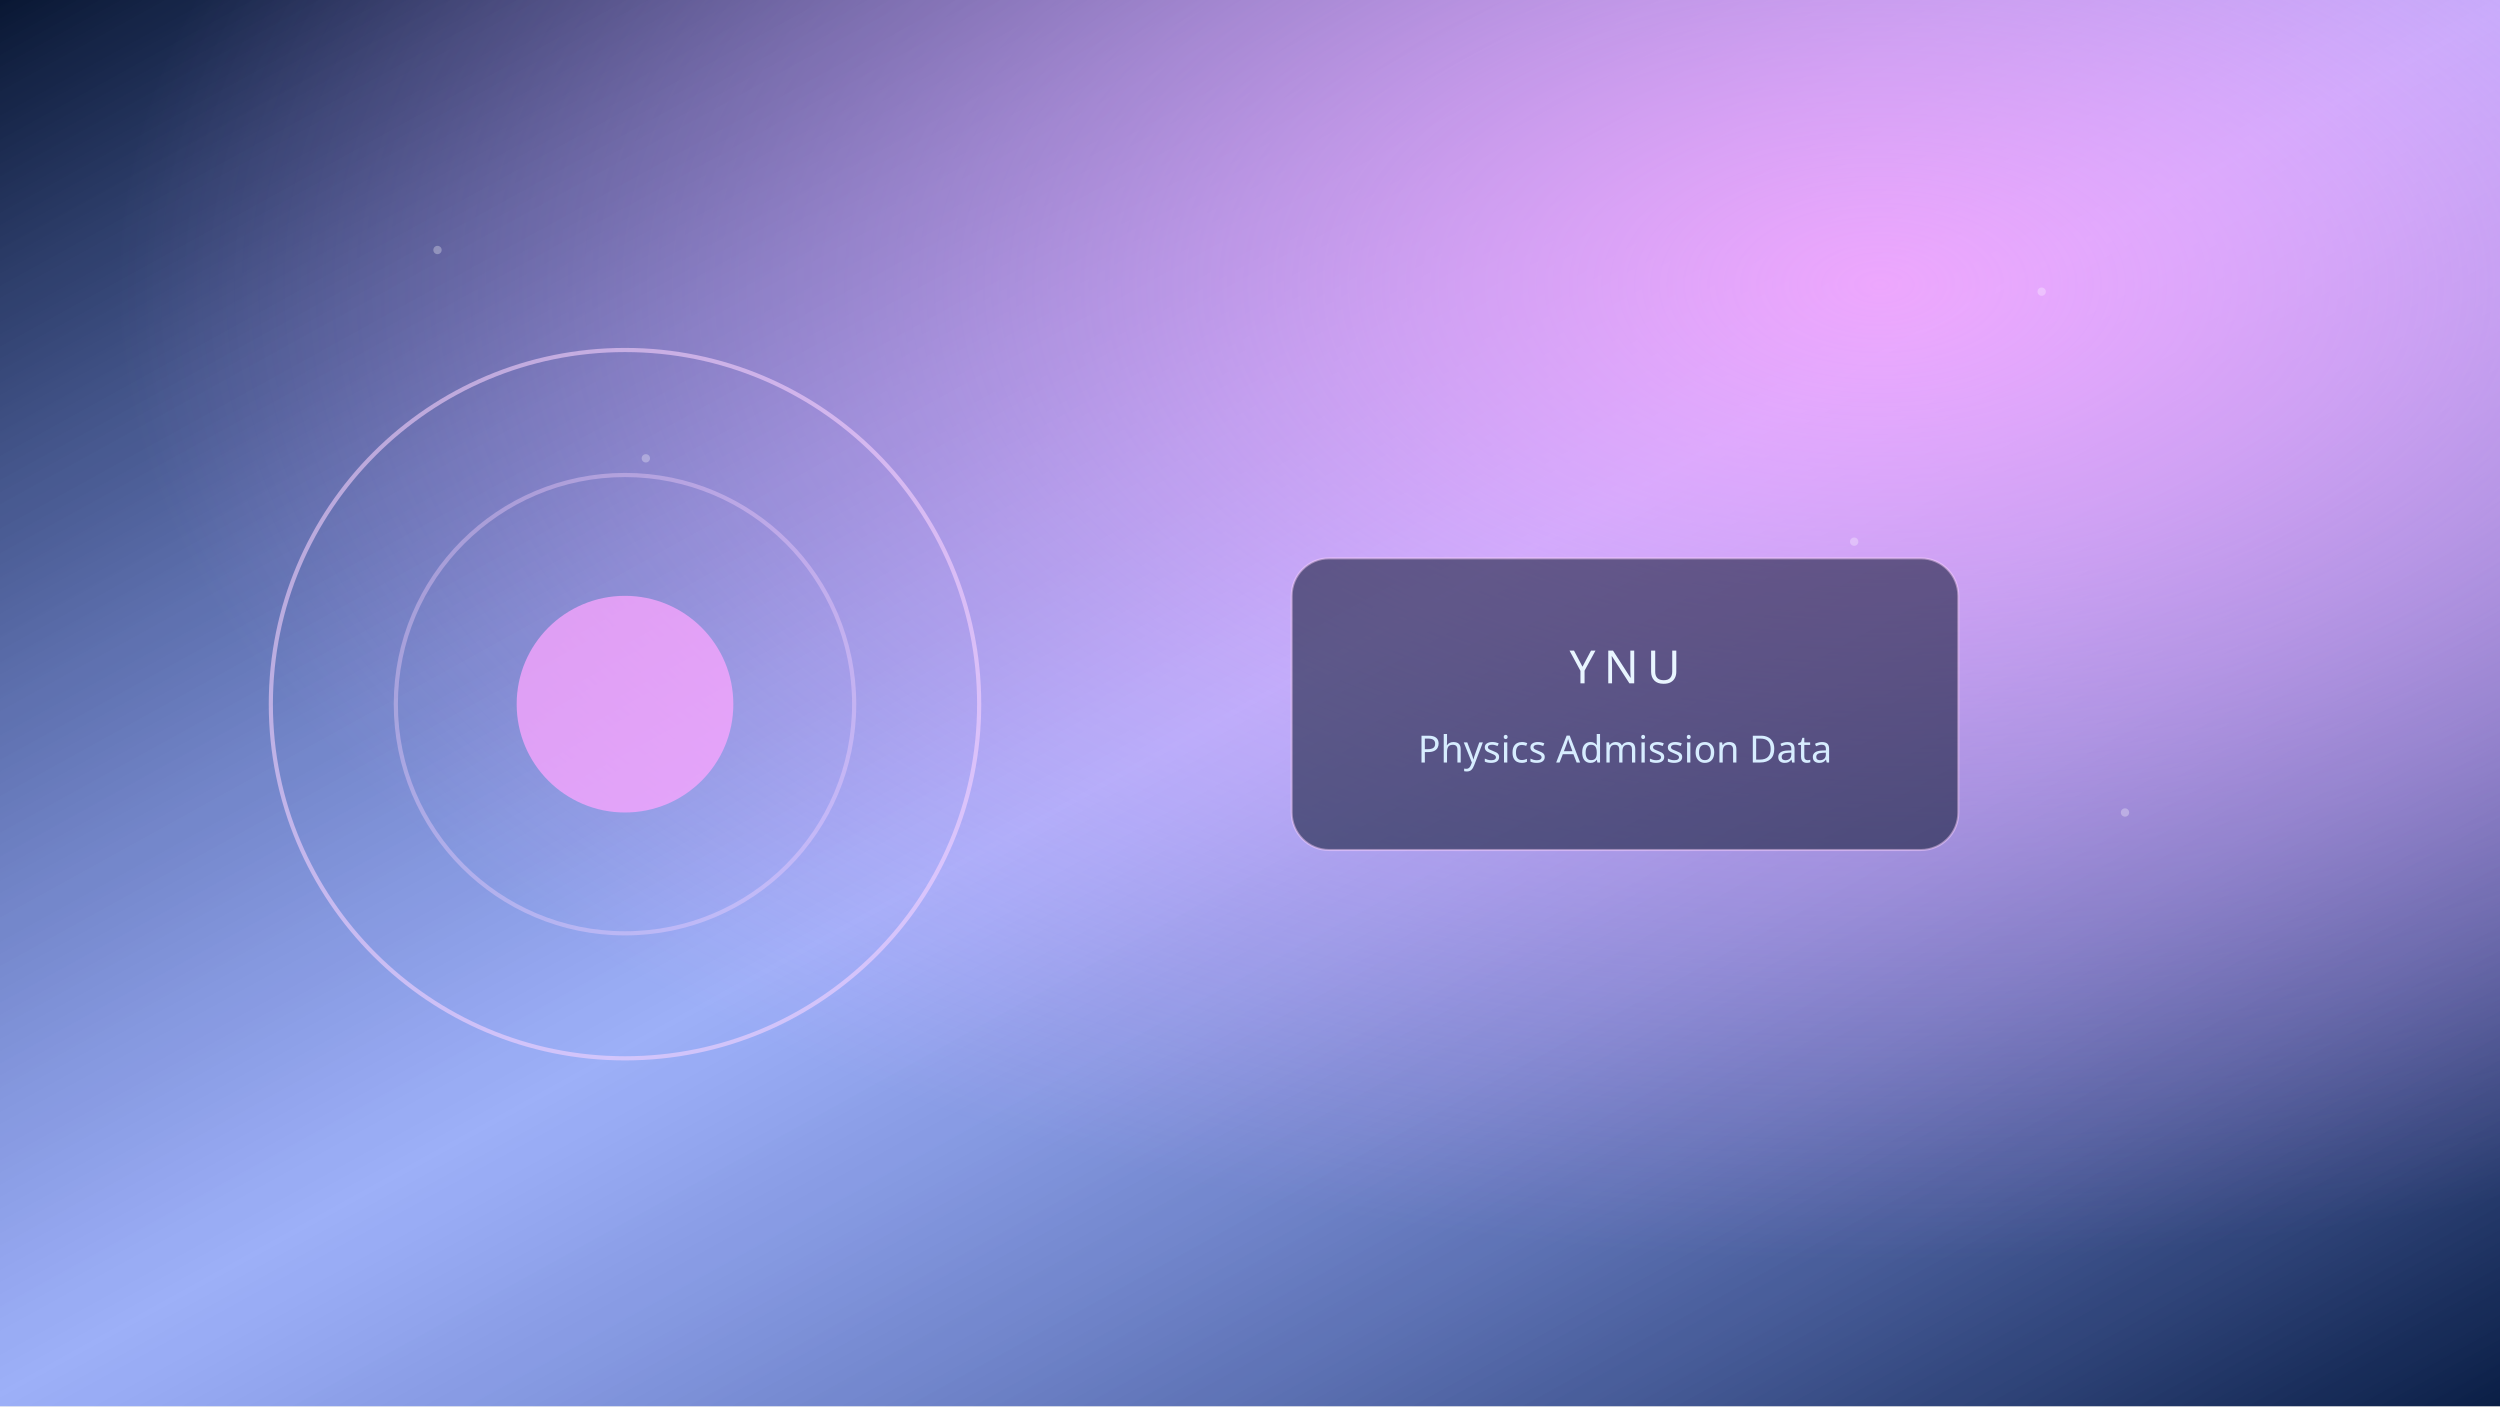
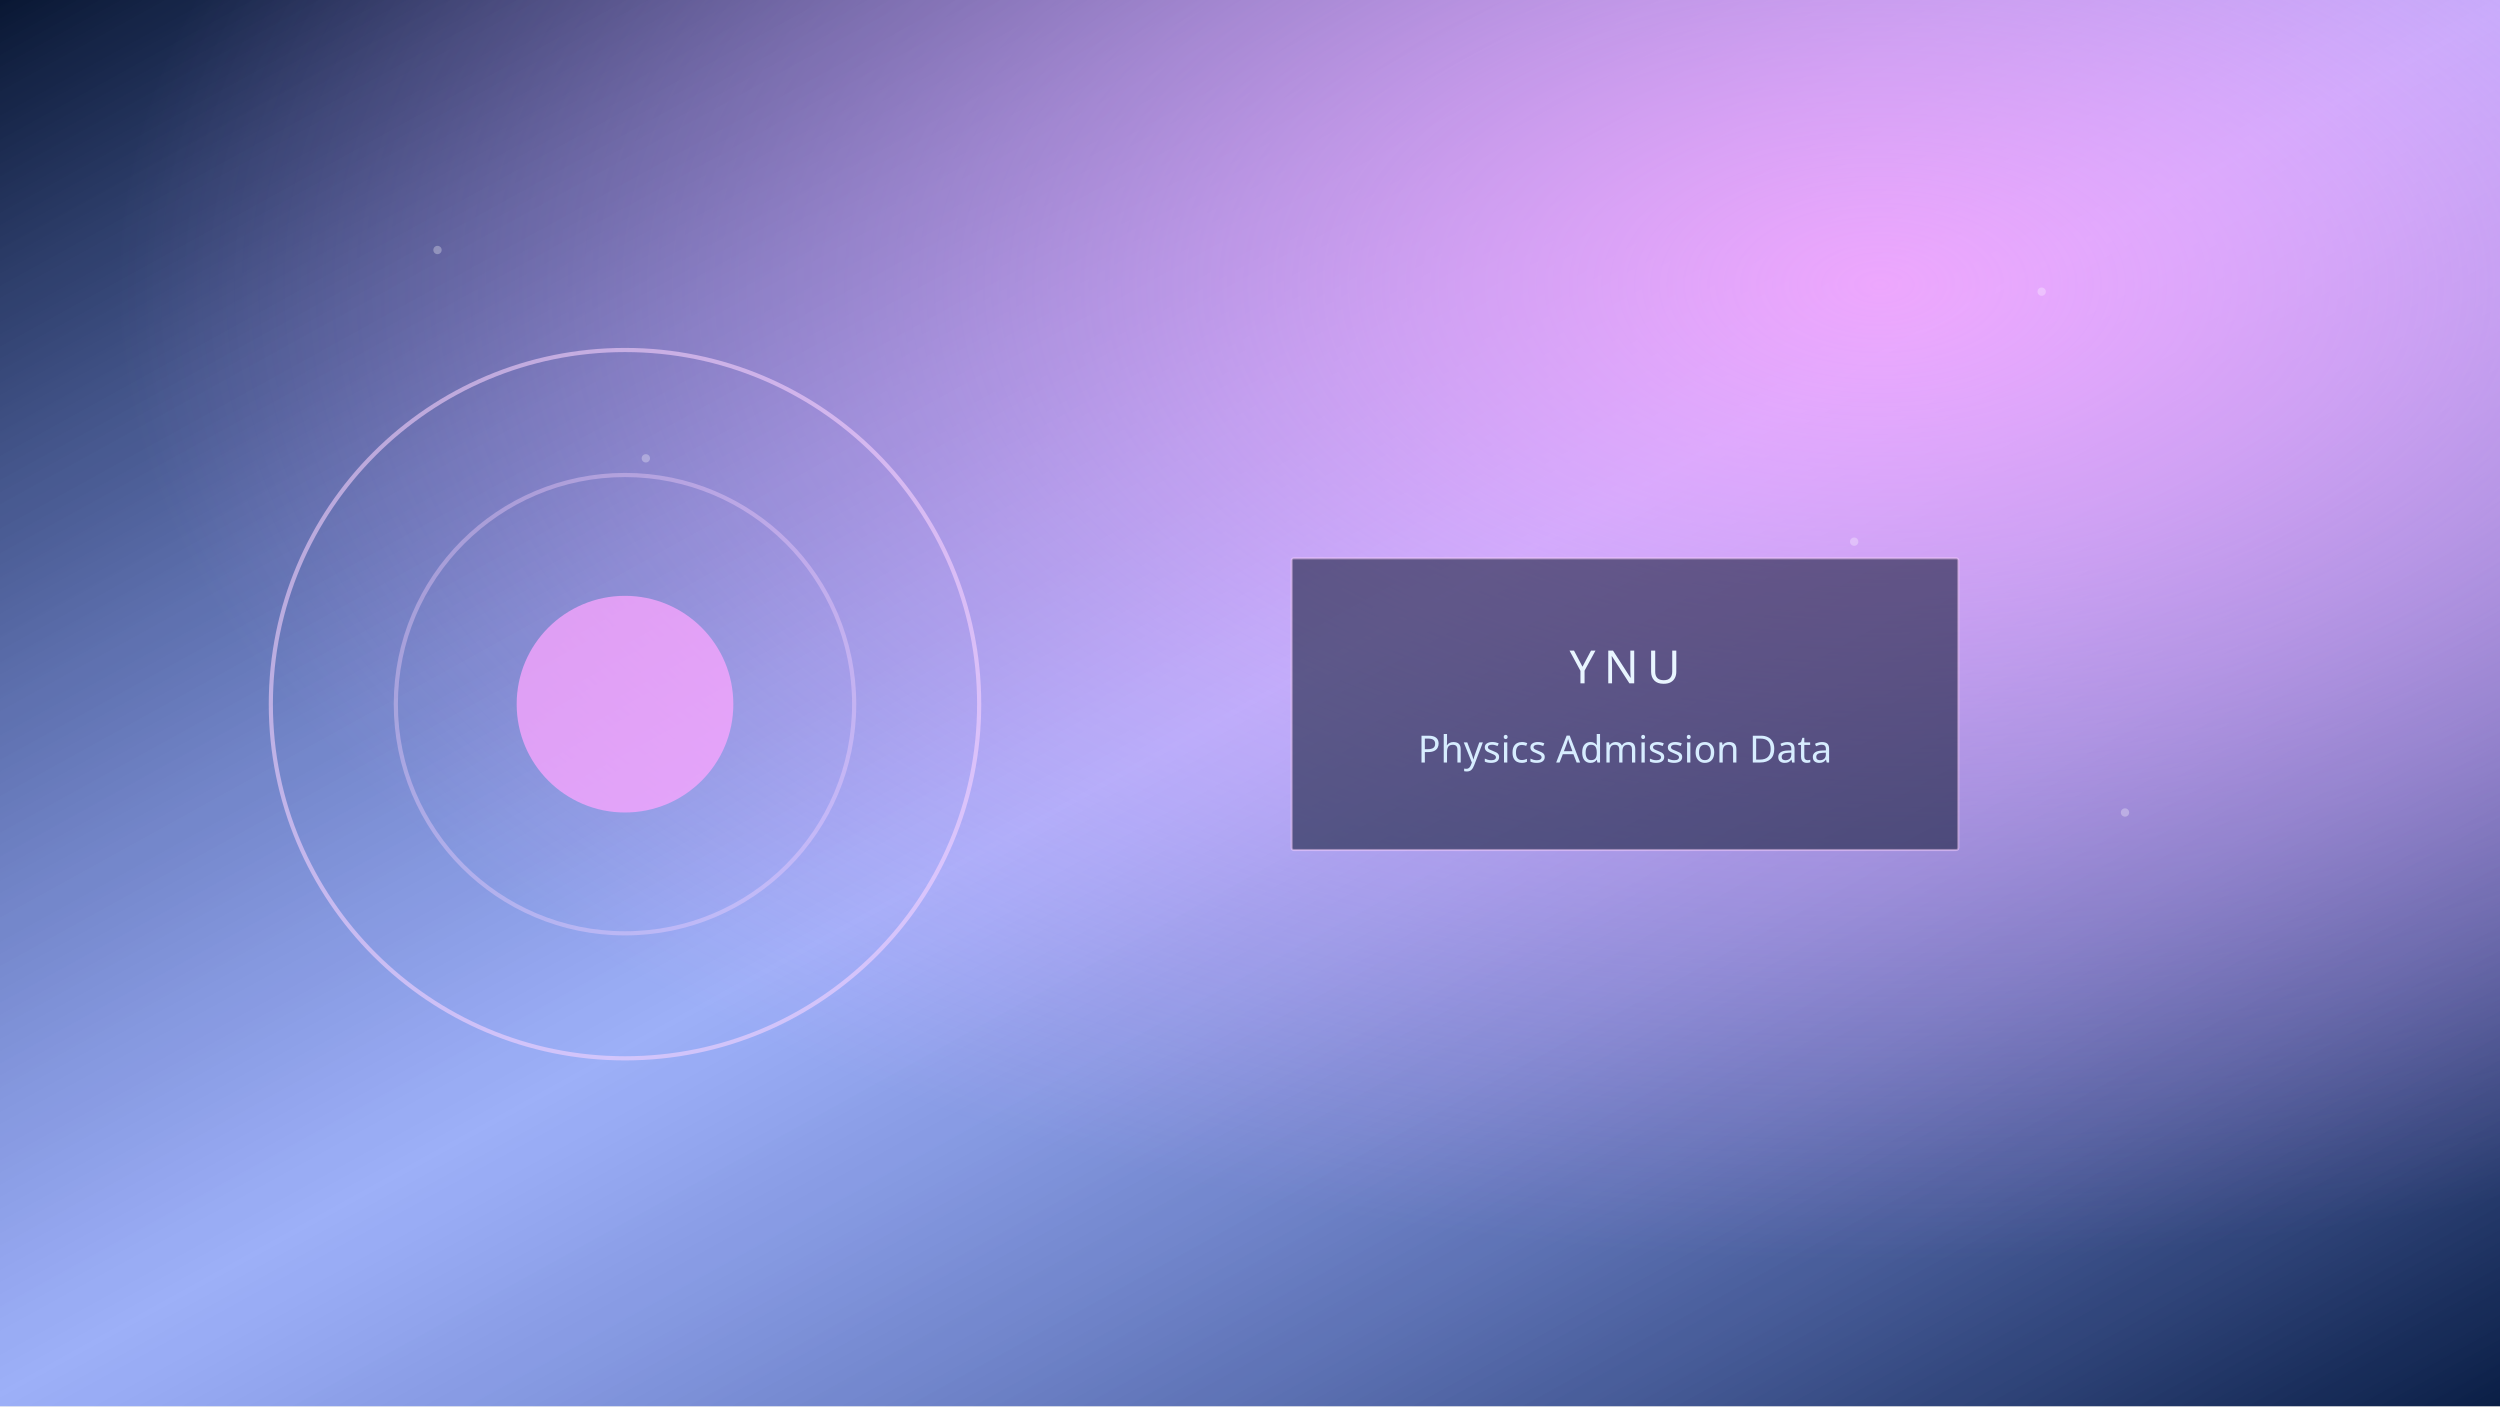
<svg xmlns="http://www.w3.org/2000/svg" viewBox="0 0 1200 675" role="img" aria-label="YNU university image">
  <defs>
    <linearGradient id="bg" x1="0" y1="0" x2="1" y2="1">
      <stop offset="0%" stop-color="#091733" />
      <stop offset="50%" stop-color="#5a7bff" stop-opacity="0.55" />
      <stop offset="100%" stop-color="#0a1e45" />
    </linearGradient>
    <radialGradient id="halo" cx="0.75" cy="0.2" r="0.7">
      <stop offset="0%" stop-color="#fca6ff" stop-opacity="0.85" />
      <stop offset="100%" stop-color="#fca6ff" stop-opacity="0" />
    </radialGradient>
  </defs>
  <rect width="1200" height="675" fill="url(#bg)" />
  <rect width="1200" height="675" fill="url(#halo)" />
  <g opacity="0.3">
    <circle cx="210" cy="120" r="2" fill="white" />
    <circle cx="310" cy="220" r="2" fill="white" />
    <circle cx="980" cy="140" r="2" fill="white" />
    <circle cx="890" cy="260" r="2" fill="white" />
    <circle cx="1020" cy="390" r="2" fill="white" />
  </g>
  <g transform="translate(300,338)">
    <circle cx="0" cy="0" r="170" fill="none" stroke="#ffd6ff" stroke-opacity="0.55" stroke-width="2" />
    <circle cx="0" cy="0" r="110" fill="none" stroke="#ffd6ff" stroke-opacity="0.35" stroke-width="2" />
    <circle cx="0" cy="0" r="52" fill="#fca6ff" fill-opacity="0.75" />
  </g>
  <g transform="translate(780,338)">
-     <rect x="-160" y="-70" width="320" height="140" rx="18" fill="#08132d" fill-opacity="0.55" stroke="#ffd6ff" stroke-opacity="0.45" />
+     <rect x="-160" y="-70" width="320" height="140" rx="1" fill="#08132d" fill-opacity="0.55" stroke="#ffd6ff" stroke-opacity="0.45" />
    <text x="0" y="-10" text-anchor="middle" font-size="22" font-family="Segoe UI, Noto Sans JP, sans-serif" fill="#e9f5ff" letter-spacing="4">YNU</text>
    <text x="0" y="28" text-anchor="middle" font-size="18" font-family="Segoe UI, Noto Sans JP, sans-serif" fill="#d7edff">Physics Admission Data</text>
  </g>
</svg>
